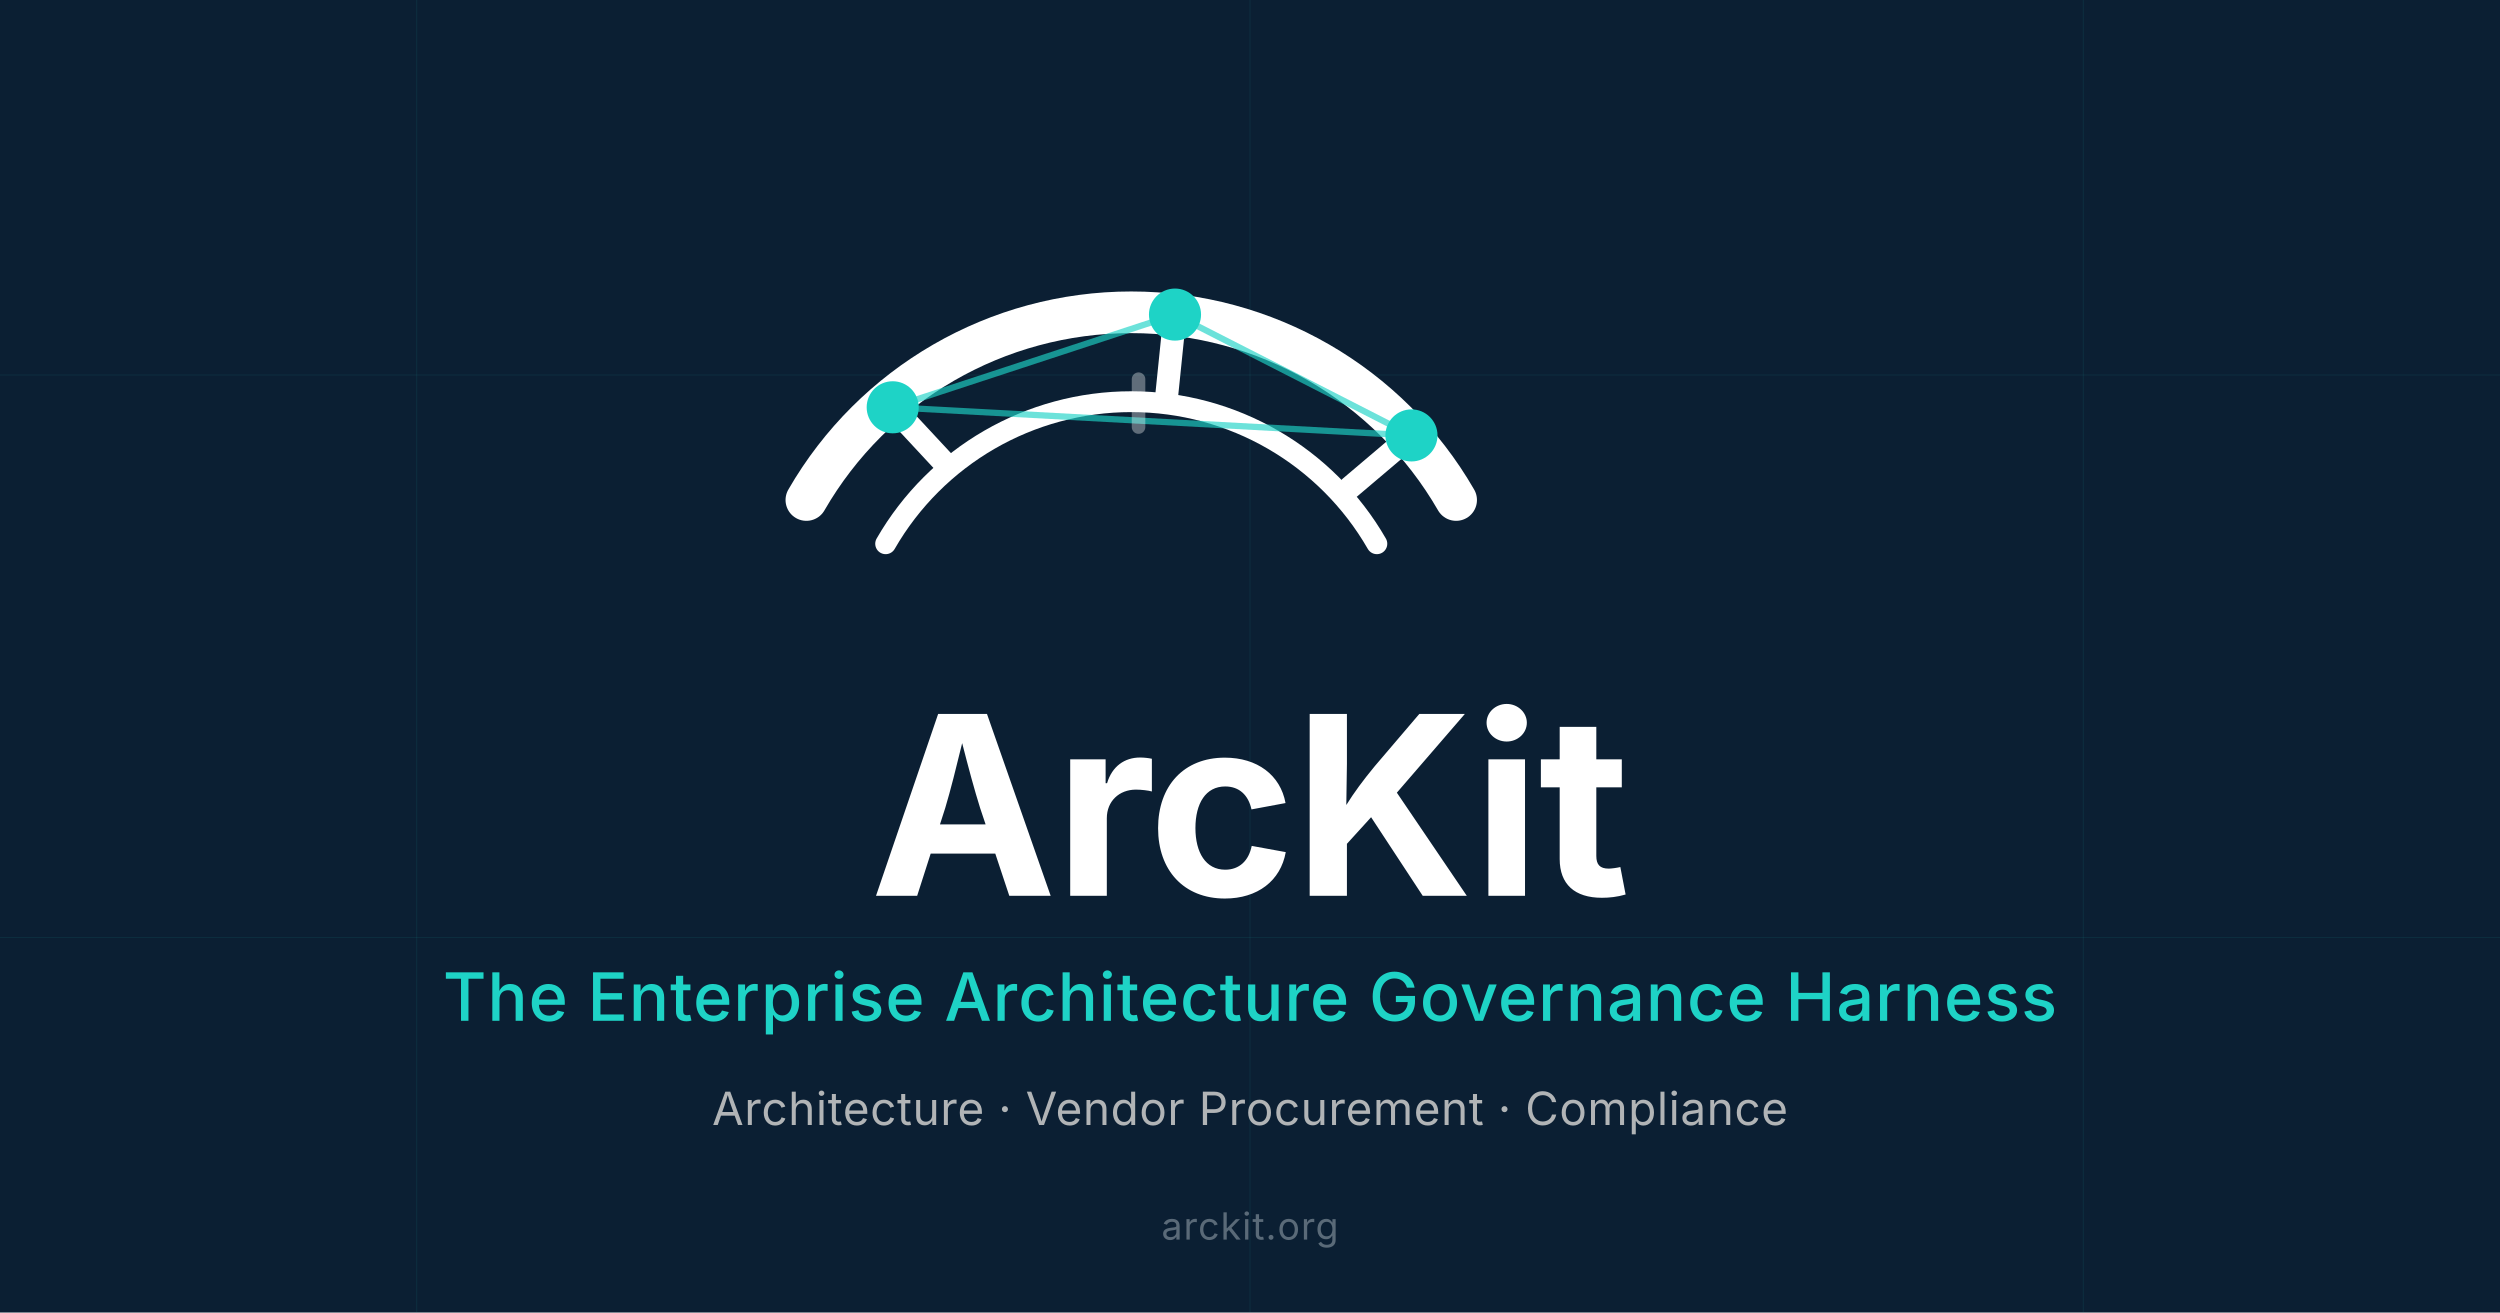
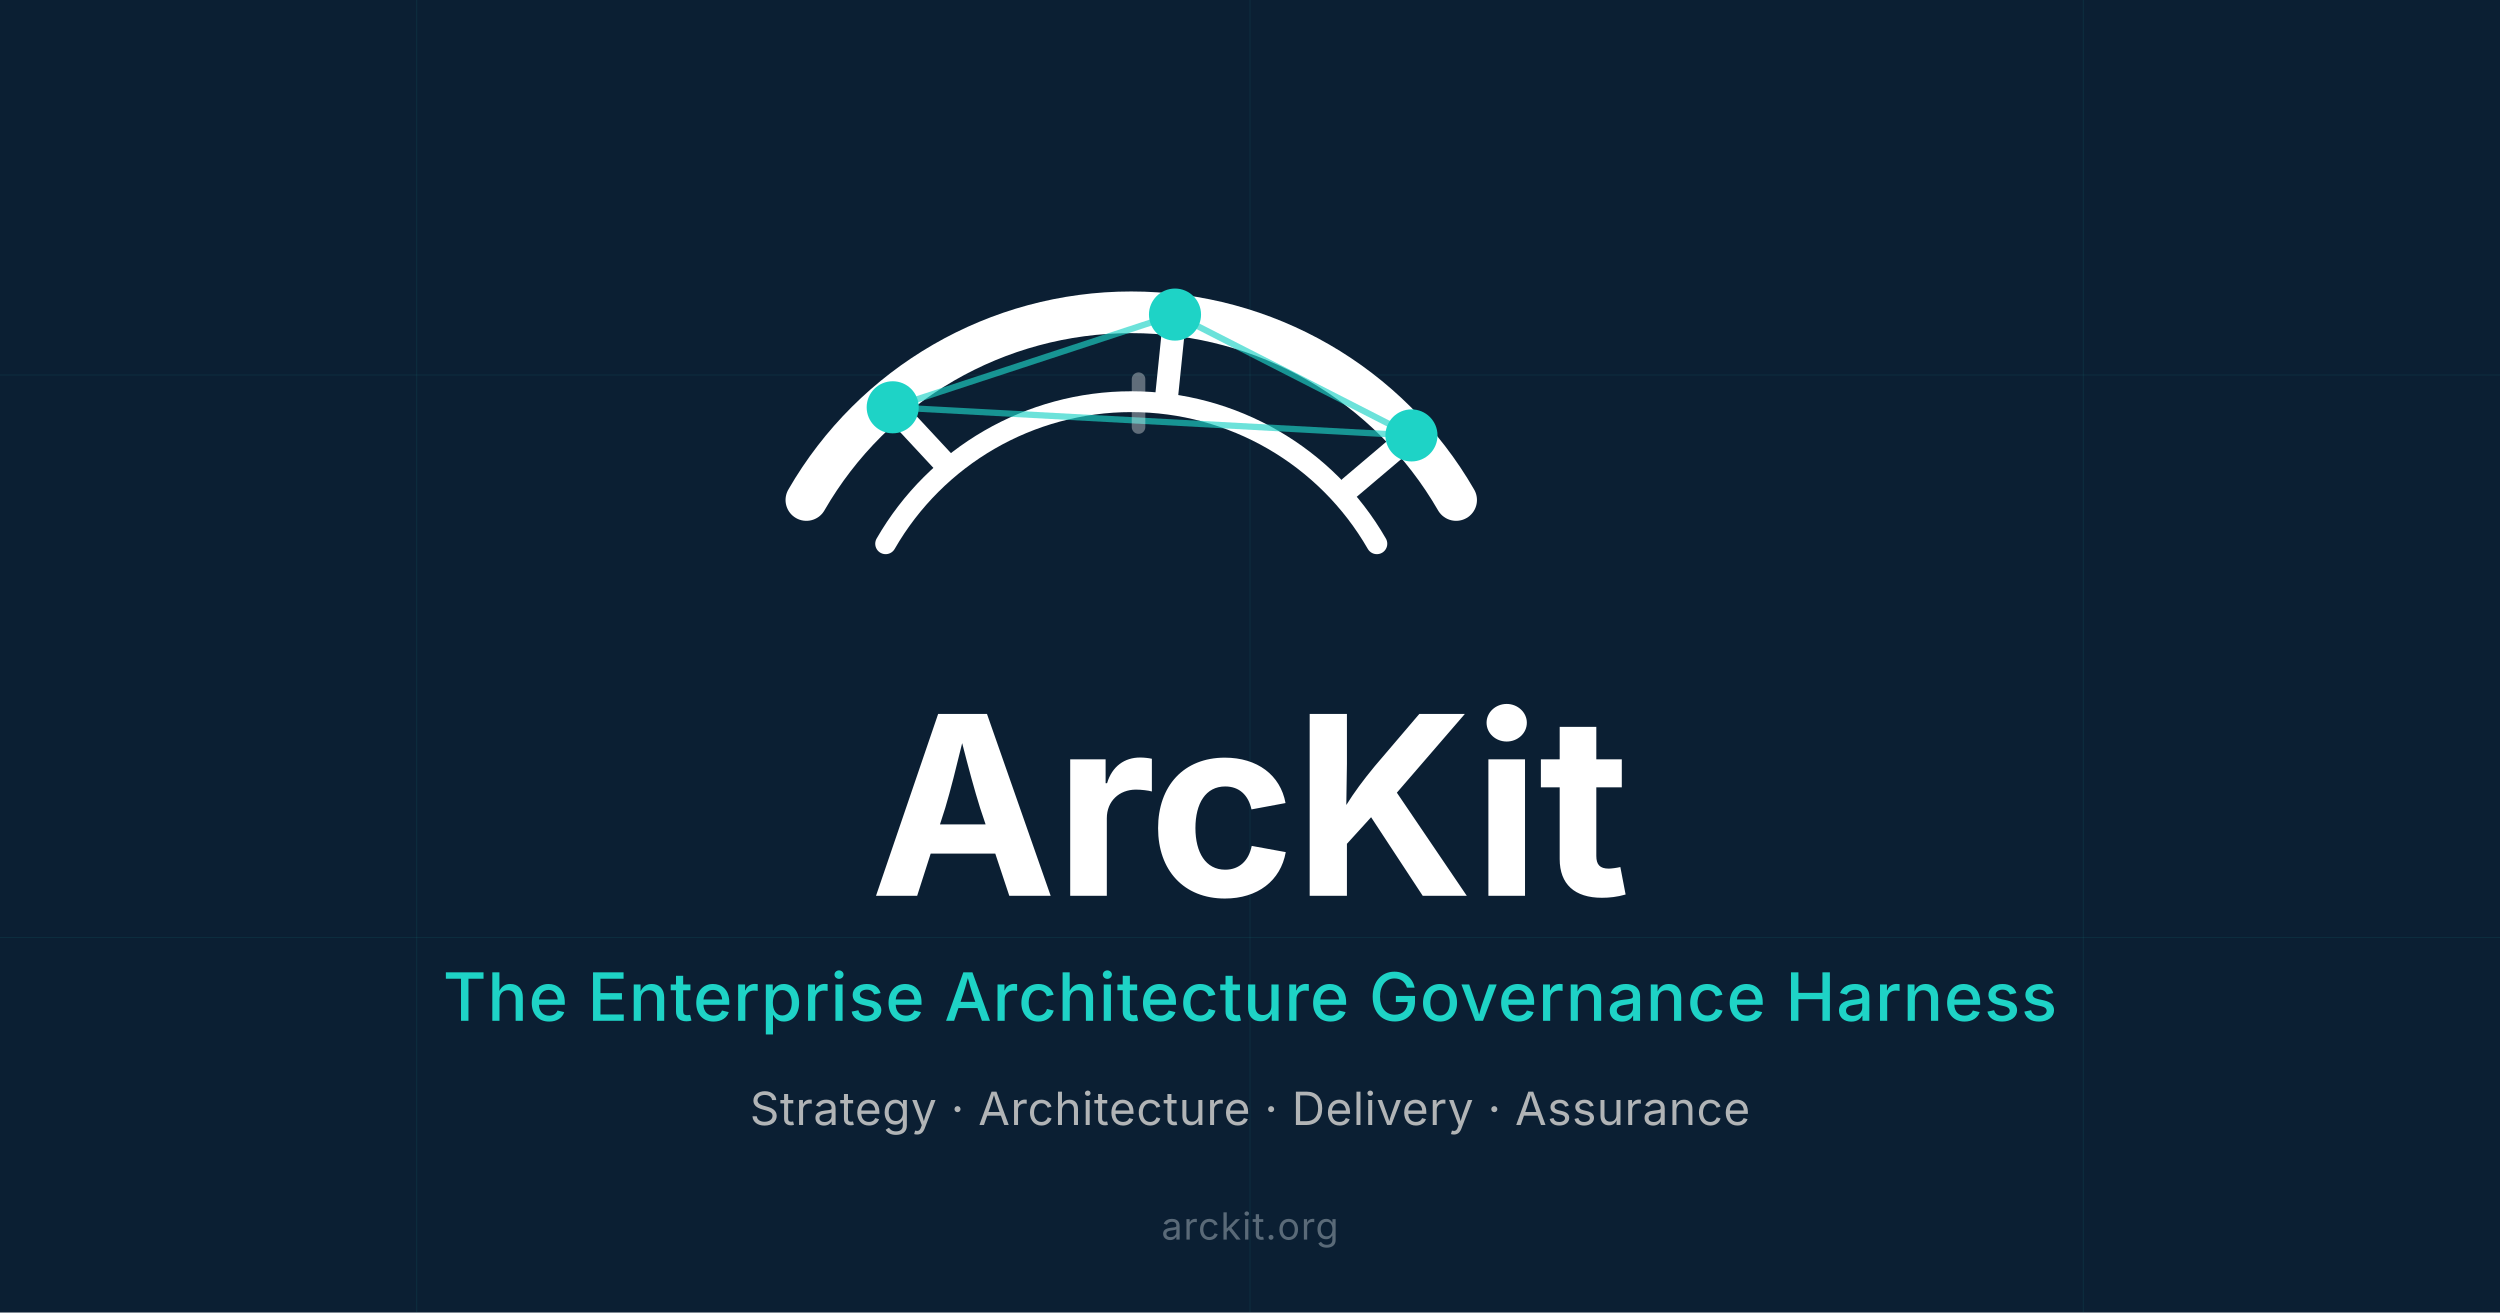
<svg xmlns="http://www.w3.org/2000/svg" width="1200" height="630" viewBox="0 0 1200 630" role="img" aria-label="ArcKit - The Enterprise Architecture Governance Harness">
  <rect width="1200" height="630" fill="#0B1F33" />
  <g stroke="#1ED3C6" stroke-width="0.5" stroke-opacity="0.08">
    <line x1="0" y1="180" x2="1200" y2="180" />
    <line x1="0" y1="450" x2="1200" y2="450" />
    <line x1="200" y1="0" x2="200" y2="630" />
    <line x1="600" y1="0" x2="600" y2="630" />
    <line x1="1000" y1="0" x2="1000" y2="630" />
  </g>
  <g transform="translate(380, 140)">
    <g fill="none">
      <path d="M 7.06,100.00 A 180.00,180.00 0 0 1 318.94,100.00" stroke="#FFFFFF" stroke-width="20" stroke-linecap="round" />
      <path d="M 45.11,121.00 A 136.00,136.00 0 0 1 280.89,121.00" stroke="#FFFFFF" stroke-width="10" stroke-linecap="round" />
      <g stroke="#1ED3C6" stroke-width="3.0" stroke-linecap="round" stroke-opacity="0.65">
        <line x1="48.5" y1="55.5" x2="184.0" y2="11.0" />
        <line x1="184.0" y1="11.0" x2="297.5" y2="69.0" />
        <line x1="48.5" y1="55.5" x2="297.5" y2="69.0" />
      </g>
      <line x1="75.0" y1="84.0" x2="48.5" y2="55.5" stroke="#FFFFFF" stroke-width="11" stroke-linecap="round" />
      <line x1="180.0" y1="50.0" x2="184.0" y2="11.0" stroke="#FFFFFF" stroke-width="11" stroke-linecap="round" />
      <line x1="268.0" y1="94.0" x2="297.5" y2="69.0" stroke="#FFFFFF" stroke-width="11" stroke-linecap="round" />
      <circle cx="48.5" cy="55.5" r="12.5" fill="#1ED3C6" />
      <circle cx="184.0" cy="11.0" r="12.5" fill="#1ED3C6" />
      <circle cx="297.5" cy="69.0" r="12.5" fill="#1ED3C6" />
      <line x1="155.0" y1="53.0" x2="178.0" y2="53.0" stroke="#FFFFFF" stroke-opacity="0.35" stroke-width="6.5" stroke-linecap="round" />
      <line x1="166.5" y1="42.0" x2="166.5" y2="65.0" stroke="#FFFFFF" stroke-opacity="0.35" stroke-width="6.5" stroke-linecap="round" />
    </g>
  </g>
  <text x="600" y="430" font-family="Inter, IBM Plex Sans, SF Pro, -apple-system, system-ui, Segoe UI, Roboto, 'Helvetica Neue', Arial, sans-serif" font-size="120" font-weight="700" fill="#FFFFFF" letter-spacing="-1px" text-anchor="middle">ArcKit</text>
  <text x="600" y="490" font-family="Inter, IBM Plex Sans, SF Pro, -apple-system, system-ui, Segoe UI, Roboto, 'Helvetica Neue', Arial, sans-serif" font-size="32" font-weight="500" fill="#1ED3C6" letter-spacing="0.5px" text-anchor="middle">The Enterprise Architecture Governance Harness</text>
-   <text x="600" y="540" font-family="Inter, IBM Plex Sans, SF Pro, -apple-system, system-ui, Segoe UI, Roboto, 'Helvetica Neue', Arial, sans-serif" font-size="22" font-weight="400" fill="#B1B4B6" letter-spacing="0.3px" text-anchor="middle">Architecture · Vendor Procurement · Compliance</text>
+   <text x="600" y="540" font-family="Inter, IBM Plex Sans, SF Pro, -apple-system, system-ui, Segoe UI, Roboto, 'Helvetica Neue', Arial, sans-serif" font-size="22" font-weight="400" fill="#B1B4B6" letter-spacing="0.3px" text-anchor="middle">Strategy · Architecture · Delivery · Assurance</text>
  <text x="600" y="595" font-family="Inter, IBM Plex Sans, SF Pro, -apple-system, system-ui, Segoe UI, Roboto, 'Helvetica Neue', Arial, sans-serif" font-size="18" font-weight="400" fill="#5A6A78" letter-spacing="0.5px" text-anchor="middle">arckit.org</text>
</svg>
